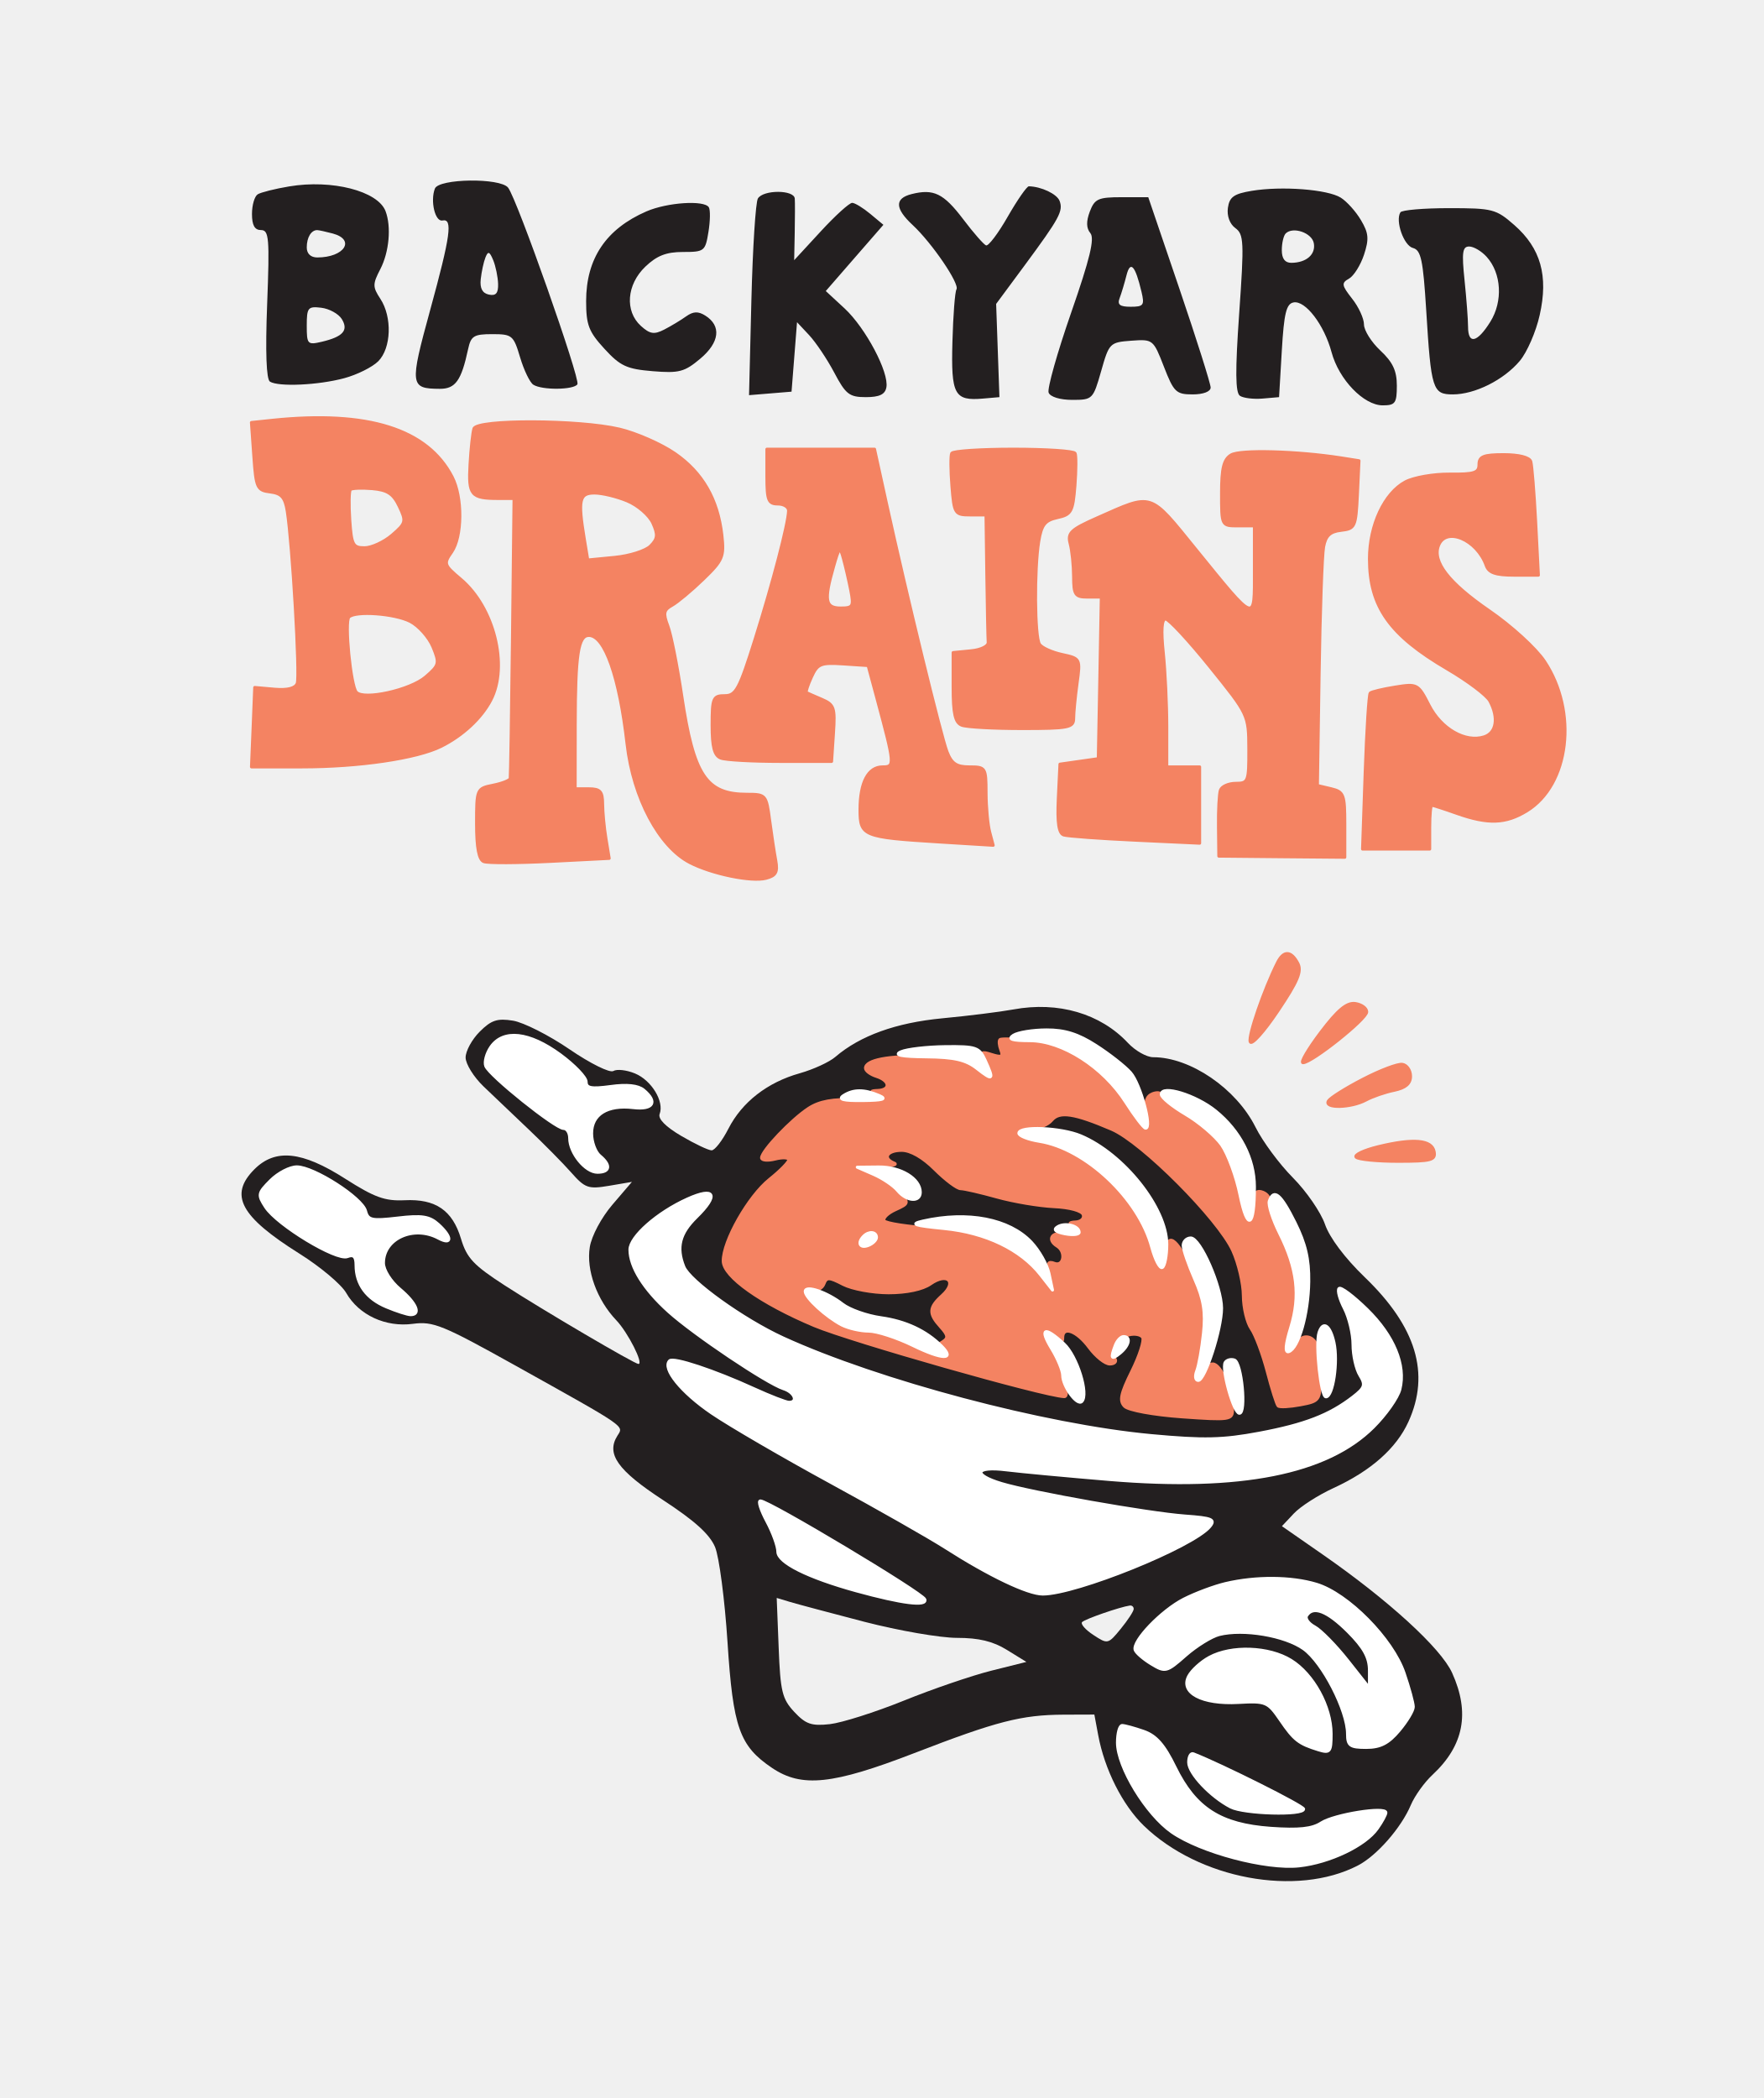
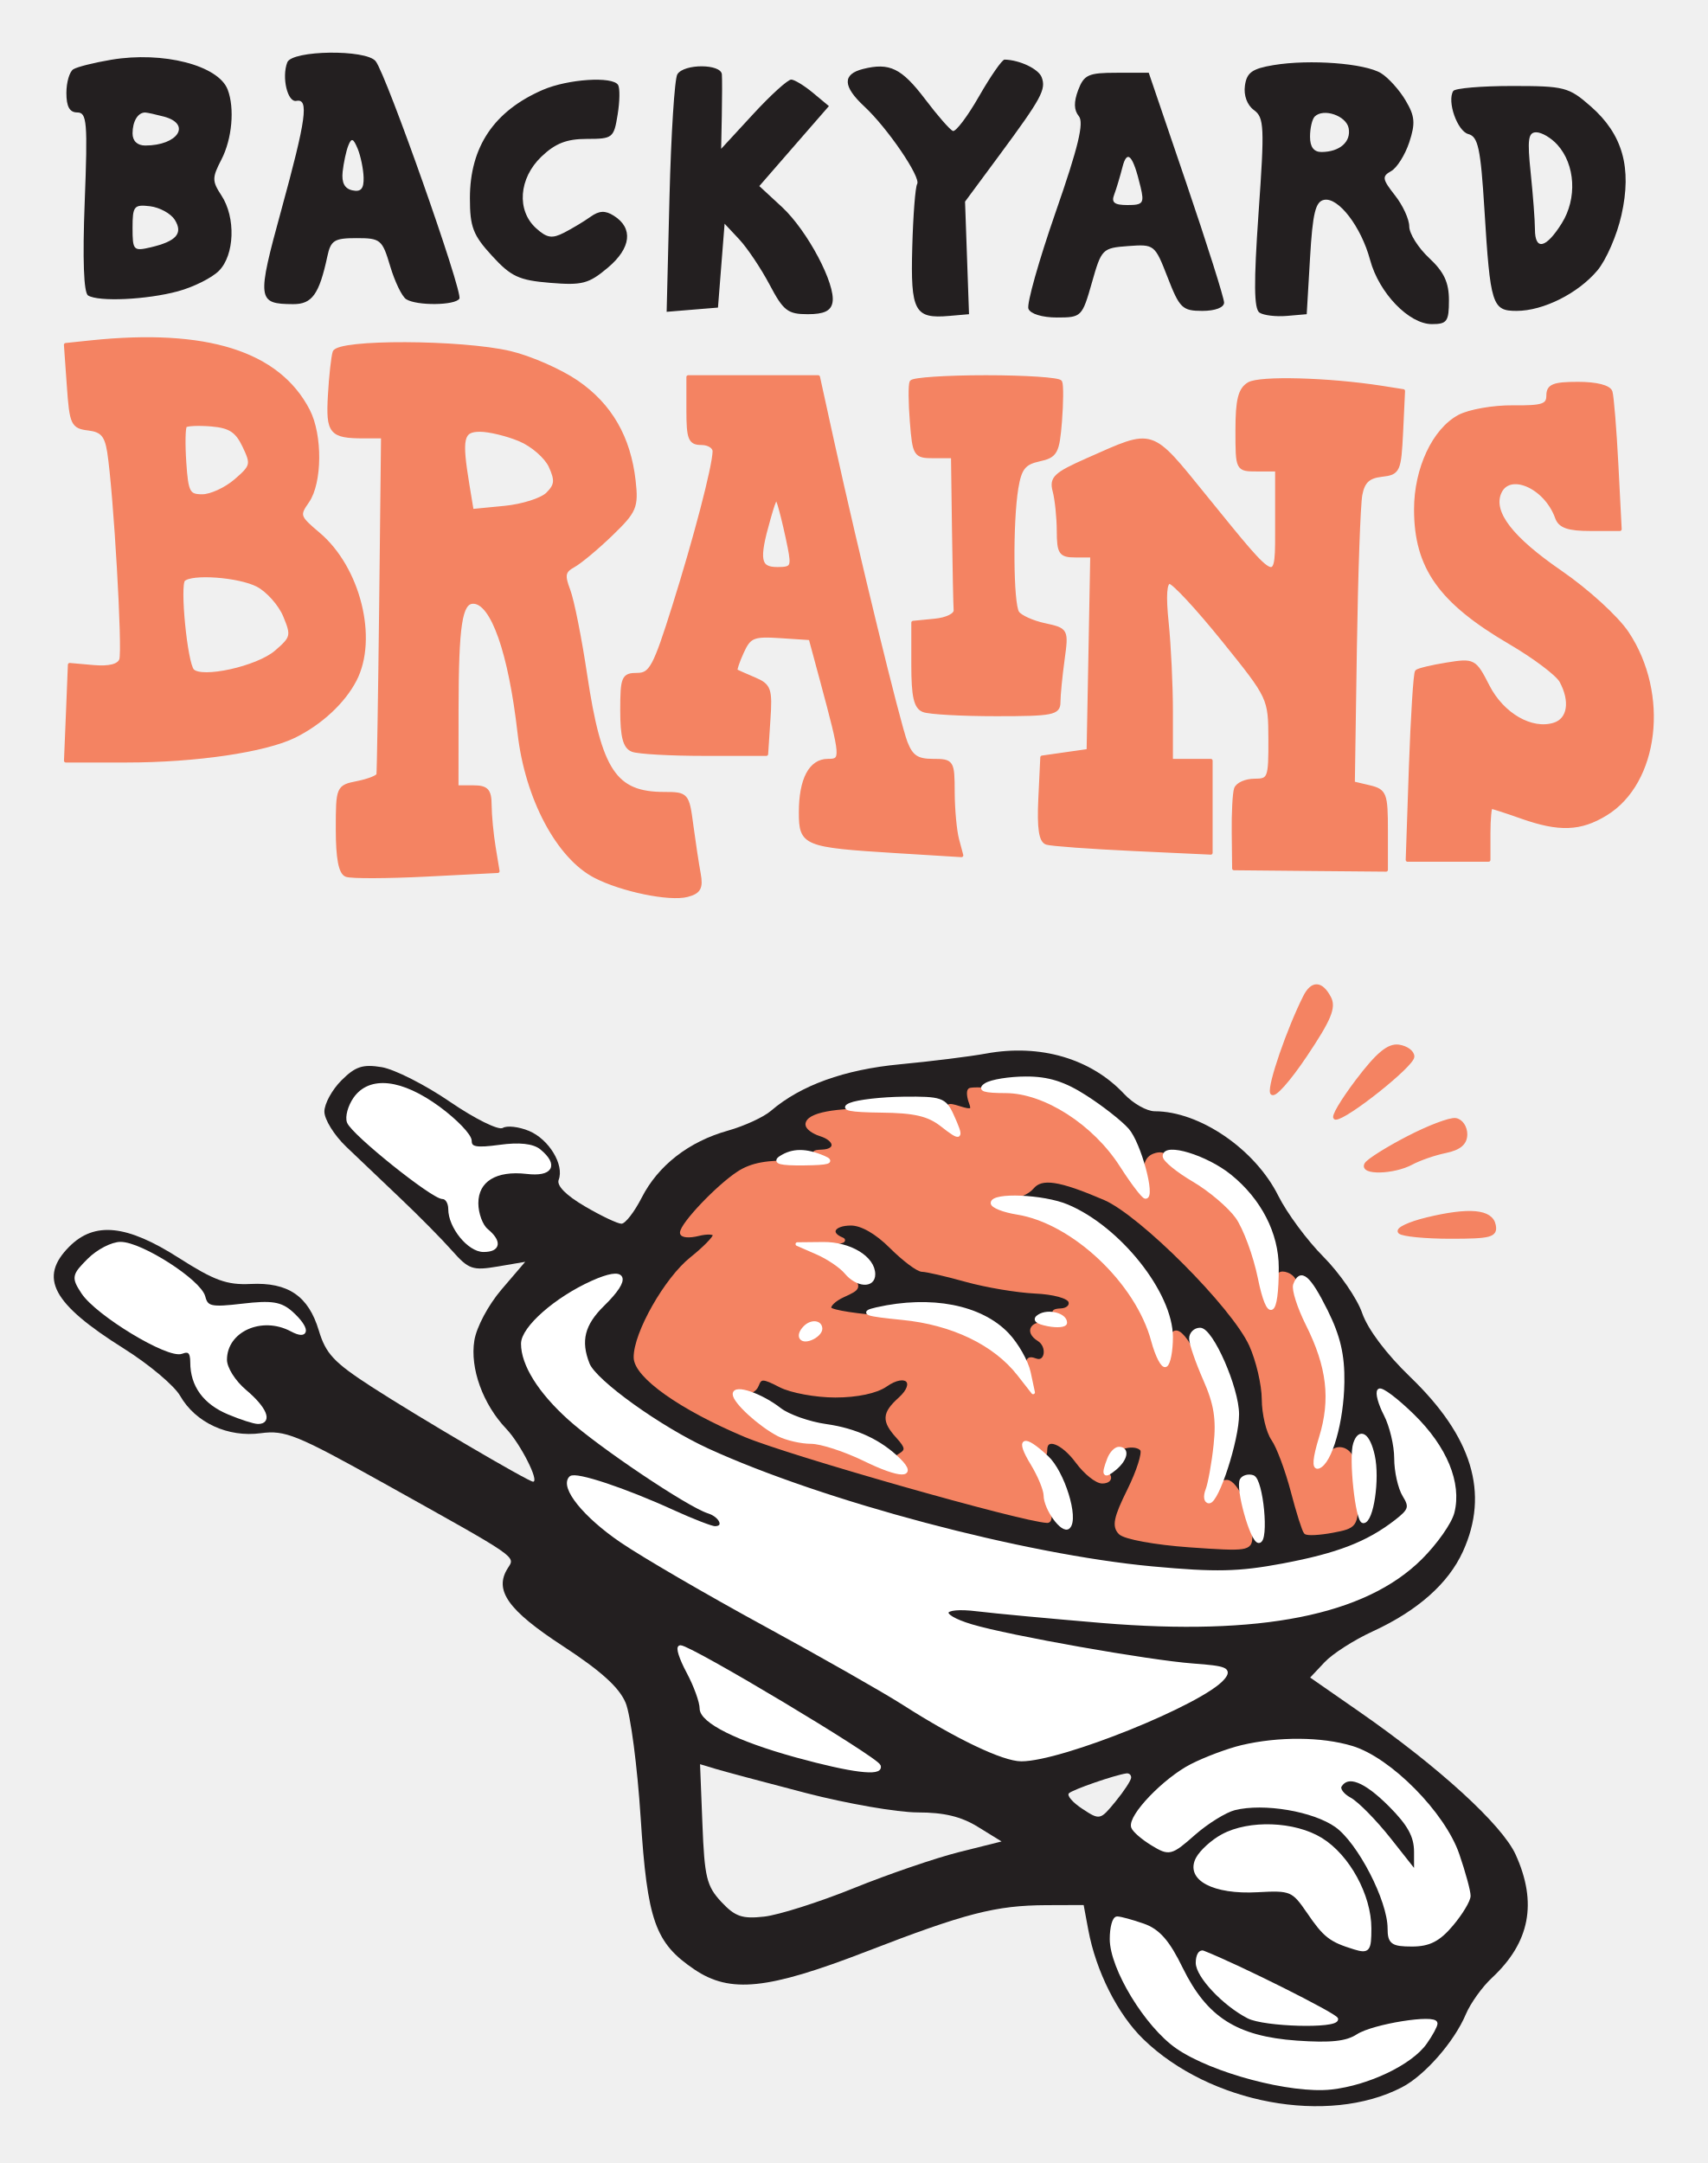
- <svg xmlns="http://www.w3.org/2000/svg" width="322" height="383" viewBox="0 0 322 383" role="img" aria-labelledby="title desc">
+ <svg xmlns="http://www.w3.org/2000/svg" width="322" height="408" viewBox="36 25 258 327" role="img" aria-labelledby="title desc">
  <g transform="translate(0,383) scale(0.01,-0.01)" fill="#231f20" stroke="none">
    <path d="M5280 34897 c-258 -43 -517 -108 -575 -144 -58 -36 -105 -197 -105 -359 0 -206 49 -294 164 -294 147 0 159 -144 113 -1352 -34 -876 -15 -1374 51 -1415 159 -98 883 -65 1357 63 234 63 513 202 620 309 238 238 258 807 38 1141 -142 217 -142 267 0 541 162 313 203 776 95 1059 -141 367 -978 582 -1758 451z m795 -860 c421 -113 211 -437 -283 -437 -120 0 -192 69 -192 183 0 184 82 318 192 316 32 -1 159 -29 283 -62z m163 -1559 c129 -207 26 -325 -363 -417 -261 -61 -275 -46 -275 294 0 329 22 356 265 327 146 -18 313 -110 373 -204z M7939 34857 c-87 -227 4 -609 138 -582 192 39 149 -273 -226 -1642 -375 -1368 -367 -1428 176 -1431 287 -2 395 149 518 723 52 242 105 275 441 275 363 0 389 -21 509 -425 70 -234 178 -458 241 -498 158 -102 741 -96 805 8 57 93 -1104 3387 -1266 3590 -145 182 -1265 167 -1336 -18z m1154 -1739 c5 -171 -40 -223 -168 -196 -119 25 -167 115 -149 282 15 135 53 314 86 396 48 121 75 111 142 -50 45 -110 85 -305 89 -432z M18397 34345 c-174 -305 -353 -541 -396 -525 -43 17 -232 232 -419 480 -357 470 -538 558 -940 457 -313 -79 -307 -262 19 -565 353 -328 861 -1075 800 -1174 -28 -45 -61 -475 -74 -957 -27 -969 35 -1083 560 -1037 l298 26 -30 851 -30 851 517 699 c641 868 711 997 641 1182 -49 126 -333 261 -561 266 -37 0 -210 -249 -385 -554z M22850 34816 c-325 -54 -406 -112 -434 -310 -21 -147 33 -295 136 -370 155 -113 162 -252 70 -1555 -74 -1057 -70 -1451 14 -1507 63 -42 249 -64 414 -50 l300 26 50 849 c40 681 82 855 214 880 216 41 559 -407 694 -908 134 -500 588 -971 934 -971 229 0 258 40 258 360 0 271 -74 429 -300 640 -165 154 -300 369 -300 477 0 108 -97 320 -217 471 -192 245 -198 286 -57 365 87 48 211 245 274 435 95 289 86 396 -55 633 -92 157 -259 342 -369 411 -243 151 -1078 215 -1626 124z m1134 -954 c39 -205 -134 -358 -409 -360 -117 -1 -175 75 -175 231 0 129 32 266 71 305 132 131 477 13 513 -176z M13836 34677 c-42 -67 -95 -902 -119 -1856 l-43 -1735 388 32 388 32 50 634 50 634 222 -237 c121 -130 328 -438 458 -684 209 -396 275 -447 577 -447 246 0 350 49 374 177 53 272 -378 1085 -762 1442 l-344 318 526 605 526 604 -239 199 c-131 109 -279 200 -330 202 -51 2 -310 -233 -576 -522 l-484 -525 10 500 c5 275 6 556 1 625 -12 162 -573 164 -673 2z M19895 34438 c-68 -181 -65 -303 10 -394 81 -98 -8 -468 -352 -1456 -253 -728 -438 -1384 -410 -1456 30 -77 208 -132 430 -132 372 0 382 10 529 525 145 512 158 526 549 555 397 29 403 24 597 -475 180 -464 223 -505 524 -505 195 0 328 51 329 125 0 69 -256 879 -569 1800 l-570 1675 -484 0 c-429 0 -494 -29 -583 -262z m943 -1463 c59 -247 39 -275 -197 -275 -199 0 -248 38 -201 159 33 88 89 274 124 413 71 280 160 183 274 -297z M11801 34441 c-737 -320 -1101 -861 -1101 -1638 0 -434 47 -558 334 -870 288 -315 407 -370 879 -409 485 -40 583 -14 872 229 353 297 388 599 90 786 -130 82 -220 77 -350 -15 -96 -69 -276 -177 -400 -241 -184 -94 -260 -82 -425 67 -297 269 -261 754 80 1081 211 202 383 269 687 269 391 0 409 14 466 366 33 201 36 403 7 450 -83 134 -758 90 -1139 -75z M25565 34424 c-97 -156 62 -608 229 -651 147 -39 185 -218 242 -1134 89 -1452 117 -1539 486 -1539 403 0 929 263 1222 611 133 158 297 535 364 838 161 715 19 1219 -463 1642 -334 293 -396 309 -1193 309 -462 0 -861 -34 -887 -76z m1574 -812 c272 -300 301 -813 67 -1187 -239 -383 -406 -419 -406 -90 0 130 -29 512 -64 850 -53 507 -38 615 84 615 82 0 225 -84 319 -188z M4970 30627 l-380 -40 44 -618 c40 -577 60 -621 301 -650 204 -25 269 -99 309 -350 95 -605 235 -3008 182 -3145 -34 -90 -176 -126 -414 -106 l-362 32 -29 -725 -30 -725 921 0 c1046 0 2096 155 2538 374 396 197 737 514 910 846 325 625 58 1695 -552 2208 -304 256 -313 281 -164 493 196 281 202 1001 10 1372 -452 874 -1538 1216 -3284 1034z m2318 -1570 c132 -276 124 -307 -129 -525 -149 -128 -376 -232 -505 -232 -211 0 -238 51 -269 508 -19 280 -14 530 11 555 26 26 206 33 400 17 277 -24 383 -93 492 -323z m203 -2102 c154 -80 340 -289 413 -465 124 -300 116 -333 -134 -548 -280 -241 -1129 -429 -1265 -279 -103 113 -219 1290 -135 1373 117 118 837 65 1121 -81z M8652 30475 c-22 -69 -55 -361 -71 -649 -33 -566 17 -626 519 -626 l284 0 -28 -2525 c-16 -1389 -35 -2553 -42 -2587 -8 -35 -149 -90 -314 -123 -296 -59 -300 -69 -300 -702 0 -440 42 -658 132 -692 73 -28 618 -26 1211 4 l1078 55 -59 360 c-33 198 -60 484 -61 635 -1 226 -45 275 -251 275 l-250 0 1 1175 c2 1280 55 1625 249 1625 291 0 559 -762 698 -1985 112 -981 584 -1871 1147 -2162 400 -207 1123 -356 1390 -286 180 47 215 112 177 321 -27 144 -77 476 -112 737 -61 464 -70 475 -413 475 -747 0 -974 342 -1192 1799 -82 549 -196 1123 -254 1275 -88 231 -76 292 76 376 99 55 356 269 570 476 358 346 385 410 341 804 -74 657 -356 1145 -860 1492 -250 172 -705 372 -1011 444 -738 173 -2598 180 -2655 9z m2801 -1320 c191 -79 400 -261 465 -403 97 -214 89 -288 -43 -420 -88 -88 -382 -181 -653 -207 l-492 -48 -64 387 c-118 714 -91 836 187 836 139 0 409 -65 600 -145z M14000 29600 c0 -433 27 -500 200 -500 110 0 198 -56 196 -125 -6 -237 -287 -1311 -611 -2342 -288 -917 -350 -1033 -555 -1033 -212 0 -230 -43 -230 -539 0 -400 41 -555 158 -600 87 -34 578 -61 1091 -61 l932 0 34 514 c32 468 13 523 -215 620 -137 58 -263 114 -279 123 -16 10 26 138 93 285 110 241 168 265 578 238 l456 -30 168 -623 c320 -1191 323 -1227 95 -1227 -262 0 -411 -283 -411 -782 0 -480 54 -502 1441 -588 l990 -61 -64 241 c-35 132 -65 454 -66 715 -1 462 -9 475 -303 475 -238 0 -326 59 -410 275 -110 285 -734 2844 -1109 4550 l-214 975 -982 0 -983 0 0 -500z m1531 -2075 c58 -296 42 -325 -183 -325 -284 0 -308 137 -133 750 107 375 119 384 183 150 38 -137 98 -396 133 -575z M17374 30025 c-21 -41 -19 -311 4 -600 40 -503 53 -525 332 -525 l290 0 15 -1100 c8 -605 20 -1156 25 -1225 6 -71 -131 -139 -315 -156 l-325 -32 0 -633 c0 -485 37 -647 158 -693 87 -34 582 -61 1100 -61 852 0 942 18 942 186 0 102 28 390 62 639 62 451 60 454 -275 527 -185 40 -370 124 -410 186 -90 136 -98 1370 -14 1882 50 301 113 381 340 431 254 55 282 107 320 580 22 285 24 553 3 594 -21 41 -527 75 -1126 75 -599 0 -1105 -34 -1126 -75z M22475 29995 c-135 -81 -175 -240 -175 -700 0 -594 0 -595 300 -595 l300 0 0 -812 c0 -967 39 -981 -1068 381 -858 1056 -777 1030 -1797 579 -488 -216 -551 -276 -498 -473 33 -124 61 -394 62 -600 1 -334 29 -375 254 -375 l252 0 -27 -1475 -28 -1475 -350 -50 -350 -50 -30 -626 c-21 -447 8 -638 100 -667 72 -22 659 -65 1305 -95 l1175 -55 0 697 0 696 -300 0 -300 0 0 735 c0 405 -29 1012 -64 1350 -43 410 -29 615 42 615 59 0 424 -394 812 -875 704 -873 705 -876 708 -1500 2 -593 -10 -625 -237 -625 -132 0 -258 -56 -282 -125 -23 -69 -39 -368 -35 -665 l6 -539 1150 -11 1150 -10 0 595 c0 553 -18 600 -250 656 l-250 59 31 2045 c17 1125 54 2166 82 2314 38 202 118 277 319 300 255 29 269 61 298 651 l29 619 -329 52 c-804 125 -1841 153 -2005 54z M27000 29820 c0 -152 -84 -180 -534 -175 -294 3 -658 -61 -810 -142 -382 -204 -656 -790 -656 -1404 0 -874 367 -1394 1423 -2012 371 -217 719 -479 775 -584 165 -307 120 -584 -105 -655 -343 -109 -785 145 -1006 578 -198 388 -212 396 -616 331 -227 -36 -433 -86 -457 -109 -24 -24 -65 -675 -92 -1446 l-48 -1402 613 0 613 0 0 400 c0 220 17 400 37 400 21 0 229 -67 463 -150 567 -200 886 -189 1270 46 780 476 938 1812 323 2734 -156 234 -604 643 -1012 923 -736 507 -1034 891 -921 1187 135 351 702 113 872 -365 46 -131 173 -175 507 -175 l445 0 -50 975 c-28 536 -68 1031 -89 1100 -24 76 -217 125 -492 125 -370 0 -453 -33 -453 -180z M23320 20725 c-245 -489 -535 -1331 -497 -1443 23 -70 250 182 504 561 367 547 442 727 364 873 -123 231 -259 235 -371 9z M18500 19872 c-247 -45 -832 -118 -1300 -162 -841 -80 -1499 -317 -1950 -704 -110 -95 -402 -229 -650 -299 -592 -166 -1055 -527 -1303 -1013 -111 -217 -248 -394 -306 -394 -58 0 -307 118 -554 263 -285 167 -429 313 -395 401 87 227 -148 614 -449 739 -154 64 -333 84 -396 45 -64 -39 -419 136 -798 395 -375 257 -840 492 -1033 524 -288 47 -398 10 -609 -201 -141 -141 -257 -353 -257 -471 0 -118 148 -357 329 -530 181 -173 552 -527 825 -786 273 -259 621 -611 773 -783 254 -287 312 -307 693 -243 l416 71 -356 -416 c-202 -236 -380 -570 -413 -774 -68 -419 129 -963 482 -1334 214 -224 506 -800 406 -800 -70 0 -1744 983 -2439 1433 -572 370 -694 500 -800 852 -156 521 -464 732 -1031 704 -359 -17 -549 52 -1085 394 -787 503 -1273 553 -1655 172 -469 -470 -260 -862 823 -1542 379 -238 763 -560 852 -716 232 -405 722 -631 1219 -564 368 49 542 -22 1859 -756 2068 -1154 1990 -1101 1873 -1287 -209 -332 4 -633 833 -1174 578 -378 852 -625 950 -859 75 -181 177 -961 227 -1734 101 -1564 219 -1897 814 -2298 541 -364 1104 -305 2598 272 1502 581 1954 697 2721 701 l564 2 70 -375 c116 -626 444 -1277 833 -1654 1005 -974 2788 -1306 3907 -727 345 178 794 691 968 1106 70 165 247 413 395 550 573 534 688 1133 358 1861 -205 452 -1160 1325 -2366 2163 l-741 515 218 232 c119 127 445 336 724 464 684 315 1147 725 1368 1211 400 880 142 1733 -798 2638 -362 349 -641 720 -726 966 -76 220 -339 602 -585 850 -246 247 -553 662 -683 923 -351 704 -1189 1277 -1867 1277 -120 0 -327 117 -461 260 -502 537 -1273 763 -2092 612z m-2719 -11179 c623 -161 1382 -293 1689 -293 398 0 657 -62 912 -220 l355 -219 -643 -161 c-354 -89 -1071 -334 -1594 -546 -522 -211 -1130 -404 -1350 -429 -336 -37 -440 -1 -650 223 -221 237 -254 372 -285 1174 l-36 907 236 -71 c129 -39 744 -203 1366 -365z m4915 232 c-2 -41 -108 -204 -237 -361 -230 -281 -238 -283 -499 -111 -147 96 -239 202 -205 236 56 56 692 276 870 301 41 5 73 -24 71 -65z M24112 19455 c-230 -305 -377 -555 -325 -555 161 0 1163 798 1163 927 0 68 -94 136 -209 153 -154 22 -320 -117 -629 -525z M24882 18598 c-312 -161 -596 -340 -631 -396 -87 -141 410 -130 681 15 120 65 353 146 518 179 209 44 300 121 300 257 0 107 -67 205 -150 217 -82 13 -406 -110 -718 -272z M25166 17368 c-267 -65 -451 -152 -409 -193 42 -41 387 -75 767 -75 604 0 686 22 657 175 -41 218 -374 248 -1015 93z" />
  </g>
  <g transform="translate(0,383) scale(0.01,-0.01)" fill="#f48362" stroke="#f48362" stroke-width="55" stroke-linejoin="round">
    <path d="M4970 30627 l-380 -40 44 -618 c40 -577 60 -621 301 -650 204 -25 269 -99 309 -350 95 -605 235 -3008 182 -3145 -34 -90 -176 -126 -414 -106 l-362 32 -29 -725 -30 -725 921 0 c1046 0 2096 155 2538 374 396 197 737 514 910 846 325 625 58 1695 -552 2208 -304 256 -313 281 -164 493 196 281 202 1001 10 1372 -452 874 -1538 1216 -3284 1034z m2318 -1570 c132 -276 124 -307 -129 -525 -149 -128 -376 -232 -505 -232 -211 0 -238 51 -269 508 -19 280 -14 530 11 555 26 26 206 33 400 17 277 -24 383 -93 492 -323z m203 -2102 c154 -80 340 -289 413 -465 124 -300 116 -333 -134 -548 -280 -241 -1129 -429 -1265 -279 -103 113 -219 1290 -135 1373 117 118 837 65 1121 -81z M8652 30475 c-22 -69 -55 -361 -71 -649 -33 -566 17 -626 519 -626 l284 0 -28 -2525 c-16 -1389 -35 -2553 -42 -2587 -8 -35 -149 -90 -314 -123 -296 -59 -300 -69 -300 -702 0 -440 42 -658 132 -692 73 -28 618 -26 1211 4 l1078 55 -59 360 c-33 198 -60 484 -61 635 -1 226 -45 275 -251 275 l-250 0 1 1175 c2 1280 55 1625 249 1625 291 0 559 -762 698 -1985 112 -981 584 -1871 1147 -2162 400 -207 1123 -356 1390 -286 180 47 215 112 177 321 -27 144 -77 476 -112 737 -61 464 -70 475 -413 475 -747 0 -974 342 -1192 1799 -82 549 -196 1123 -254 1275 -88 231 -76 292 76 376 99 55 356 269 570 476 358 346 385 410 341 804 -74 657 -356 1145 -860 1492 -250 172 -705 372 -1011 444 -738 173 -2598 180 -2655 9z m2801 -1320 c191 -79 400 -261 465 -403 97 -214 89 -288 -43 -420 -88 -88 -382 -181 -653 -207 l-492 -48 -64 387 c-118 714 -91 836 187 836 139 0 409 -65 600 -145z M14000 29600 c0 -433 27 -500 200 -500 110 0 198 -56 196 -125 -6 -237 -287 -1311 -611 -2342 -288 -917 -350 -1033 -555 -1033 -212 0 -230 -43 -230 -539 0 -400 41 -555 158 -600 87 -34 578 -61 1091 -61 l932 0 34 514 c32 468 13 523 -215 620 -137 58 -263 114 -279 123 -16 10 26 138 93 285 110 241 168 265 578 238 l456 -30 168 -623 c320 -1191 323 -1227 95 -1227 -262 0 -411 -283 -411 -782 0 -480 54 -502 1441 -588 l990 -61 -64 241 c-35 132 -65 454 -66 715 -1 462 -9 475 -303 475 -238 0 -326 59 -410 275 -110 285 -734 2844 -1109 4550 l-214 975 -982 0 -983 0 0 -500z m1531 -2075 c58 -296 42 -325 -183 -325 -284 0 -308 137 -133 750 107 375 119 384 183 150 38 -137 98 -396 133 -575z M17374 30025 c-21 -41 -19 -311 4 -600 40 -503 53 -525 332 -525 l290 0 15 -1100 c8 -605 20 -1156 25 -1225 6 -71 -131 -139 -315 -156 l-325 -32 0 -633 c0 -485 37 -647 158 -693 87 -34 582 -61 1100 -61 852 0 942 18 942 186 0 102 28 390 62 639 62 451 60 454 -275 527 -185 40 -370 124 -410 186 -90 136 -98 1370 -14 1882 50 301 113 381 340 431 254 55 282 107 320 580 22 285 24 553 3 594 -21 41 -527 75 -1126 75 -599 0 -1105 -34 -1126 -75z M22475 29995 c-135 -81 -175 -240 -175 -700 0 -594 0 -595 300 -595 l300 0 0 -812 c0 -967 39 -981 -1068 381 -858 1056 -777 1030 -1797 579 -488 -216 -551 -276 -498 -473 33 -124 61 -394 62 -600 1 -334 29 -375 254 -375 l252 0 -27 -1475 -28 -1475 -350 -50 -350 -50 -30 -626 c-21 -447 8 -638 100 -667 72 -22 659 -65 1305 -95 l1175 -55 0 697 0 696 -300 0 -300 0 0 735 c0 405 -29 1012 -64 1350 -43 410 -29 615 42 615 59 0 424 -394 812 -875 704 -873 705 -876 708 -1500 2 -593 -10 -625 -237 -625 -132 0 -258 -56 -282 -125 -23 -69 -39 -368 -35 -665 l6 -539 1150 -11 1150 -10 0 595 c0 553 -18 600 -250 656 l-250 59 31 2045 c17 1125 54 2166 82 2314 38 202 118 277 319 300 255 29 269 61 298 651 l29 619 -329 52 c-804 125 -1841 153 -2005 54z M27000 29820 c0 -152 -84 -180 -534 -175 -294 3 -658 -61 -810 -142 -382 -204 -656 -790 -656 -1404 0 -874 367 -1394 1423 -2012 371 -217 719 -479 775 -584 165 -307 120 -584 -105 -655 -343 -109 -785 145 -1006 578 -198 388 -212 396 -616 331 -227 -36 -433 -86 -457 -109 -24 -24 -65 -675 -92 -1446 l-48 -1402 613 0 613 0 0 400 c0 220 17 400 37 400 21 0 229 -67 463 -150 567 -200 886 -189 1270 46 780 476 938 1812 323 2734 -156 234 -604 643 -1012 923 -736 507 -1034 891 -921 1187 135 351 702 113 872 -365 46 -131 173 -175 507 -175 l445 0 -50 975 c-28 536 -68 1031 -89 1100 -24 76 -217 125 -492 125 -370 0 -453 -33 -453 -180z M23320 20725 c-245 -489 -535 -1331 -497 -1443 23 -70 250 182 504 561 367 547 442 727 364 873 -123 231 -259 235 -371 9z M24112 19455 c-230 -305 -377 -555 -325 -555 161 0 1163 798 1163 927 0 68 -94 136 -209 153 -154 22 -320 -117 -629 -525z M18254 19321 c-22 -22 -14 -109 18 -192 46 -119 10 -137 -165 -81 -201 64 -213 50 -116 -132 168 -313 133 -339 -166 -124 -197 142 -459 204 -925 219 -674 20 -1100 -61 -1100 -211 0 -48 90 -115 200 -150 247 -78 263 -247 25 -257 -150 -6 -147 -20 25 -97 141 -63 20 -84 -408 -70 -443 14 -683 -30 -883 -161 -313 -205 -852 -772 -856 -901 -2 -47 110 -57 247 -23 138 35 250 28 250 -14 0 -42 -158 -203 -351 -357 -383 -306 -851 -1129 -846 -1492 3 -283 687 -767 1662 -1177 667 -280 4182 -1280 4562 -1297 113 -6 -23 497 -235 871 -185 325 -139 432 88 205 93 -93 120 -93 120 0 0 220 260 124 484 -180 122 -165 291 -300 375 -300 84 0 128 41 97 91 -92 148 43 386 251 440 106 28 220 7 253 -47 32 -53 -56 -330 -197 -615 -205 -414 -232 -543 -132 -643 71 -70 528 -154 1047 -191 877 -62 922 -55 922 135 0 340 -212 830 -360 830 -77 0 -140 -68 -140 -150 0 -82 -50 -150 -111 -150 -64 0 -82 73 -43 175 38 96 94 390 125 652 44 365 2 617 -179 1073 -255 640 -492 859 -492 453 0 -408 -156 -364 -274 78 -237 886 -1205 1799 -2050 1934 -415 67 -514 235 -138 235 131 0 293 67 361 149 141 170 412 129 1096 -164 554 -238 1946 -1635 2211 -2217 104 -230 191 -599 192 -821 1 -221 66 -494 144 -605 78 -111 209 -463 293 -782 83 -319 172 -600 198 -626 26 -26 209 -16 407 21 347 65 360 83 360 498 0 237 -27 502 -61 589 -77 200 -300 205 -375 8 -32 -82 -100 -150 -151 -150 -51 0 -28 214 53 475 175 569 115 1070 -205 1708 -128 257 -215 518 -193 580 22 62 -29 139 -114 172 -105 40 -154 -1 -154 -130 0 -104 -30 -268 -68 -365 -45 -118 -109 27 -194 443 -69 340 -222 753 -338 918 -117 164 -413 415 -657 558 -243 143 -443 299 -443 347 0 48 -72 60 -159 27 -110 -43 -146 -150 -118 -347 23 -157 16 -284 -15 -281 -32 3 -193 216 -358 473 -402 627 -1052 1051 -1726 1125 -291 32 -548 40 -570 18z m-1184 -2371 c193 -192 403 -350 468 -350 65 0 364 -69 665 -153 301 -84 768 -162 1038 -175 287 -13 509 -74 534 -147 23 -69 -41 -129 -142 -133 -105 -4 -130 -29 -58 -58 224 -91 132 -208 -125 -158 -246 47 -347 -104 -150 -226 164 -102 119 -379 -51 -313 -120 46 -139 1 -93 -215 l58 -272 -216 276 c-119 152 -416 393 -660 536 -351 206 -622 272 -1294 314 -467 29 -874 91 -903 138 -29 47 63 138 204 202 247 112 250 124 81 314 -97 109 -311 257 -476 330 l-300 132 400 12 c220 6 344 34 275 62 -219 88 -135 234 135 234 164 0 389 -129 610 -350z m-1070 -1239 c0 -49 -68 -116 -150 -147 -152 -59 -205 48 -83 169 95 96 233 83 233 -22z m223 -1011 c328 0 621 62 763 162 310 216 492 40 216 -210 -247 -223 -252 -331 -31 -575 138 -152 145 -205 39 -271 -109 -67 -109 -90 4 -130 75 -27 104 -83 64 -126 -39 -42 -314 42 -610 187 -296 144 -660 263 -810 263 -313 0 -613 138 -933 430 -252 230 -299 420 -83 337 78 -30 167 12 198 93 49 129 93 128 353 -7 163 -84 537 -153 830 -153z M24882 18598 c-312 -161 -596 -340 -631 -396 -87 -141 410 -130 681 15 120 65 353 146 518 179 209 44 300 121 300 257 0 107 -67 205 -150 217 -82 13 -406 -110 -718 -272z M25166 17368 c-267 -65 -451 -152 -409 -193 42 -41 387 -75 767 -75 604 0 686 22 657 175 -41 218 -374 248 -1015 93z" />
  </g>
  <g transform="translate(0,383) scale(0.01,-0.01)" fill="#ffffff" stroke="#ffffff" stroke-width="55" stroke-linejoin="round">
    <path d="M18500 19400 c-109 -71 -27 -97 301 -98 592 -2 1340 -482 1749 -1122 165 -258 328 -472 362 -475 128 -11 -94 810 -274 1013 -103 117 -388 340 -633 497 -323 208 -568 285 -900 283 -250 0 -522 -45 -605 -98z M8963 19189 c-81 -117 -124 -274 -95 -350 67 -174 1271 -1139 1421 -1139 61 0 111 -80 111 -178 0 -269 287 -622 506 -622 232 0 251 128 44 300 -82 68 -150 252 -150 409 0 349 287 526 761 471 366 -43 451 103 188 321 -100 83 -305 105 -600 64 -356 -48 -449 -31 -449 86 0 81 -214 304 -475 496 -563 412 -1035 466 -1262 142z M16450 19100 c-140 -60 -1 -88 462 -93 510 -5 721 -54 925 -214 295 -232 313 -213 147 152 -107 234 -166 254 -725 248 -335 -4 -699 -46 -809 -93z M15400 18300 c-107 -69 -8 -95 350 -91 371 4 448 27 300 91 -270 116 -470 116 -650 0z M21200 18322 c0 -57 200 -220 443 -363 244 -143 540 -394 657 -558 116 -165 269 -578 338 -918 137 -670 262 -597 262 152 0 513 -261 1021 -711 1385 -358 290 -989 482 -989 302z M18600 17613 c0 -48 169 -115 376 -148 845 -135 1813 -1048 2050 -1934 62 -230 149 -397 193 -369 45 27 81 218 81 424 0 660 -787 1650 -1572 1979 -359 151 -1128 183 -1128 48z M4942 16751 c-234 -234 -239 -262 -92 -488 215 -328 1291 -979 1491 -903 115 45 159 2 159 -156 0 -348 191 -610 555 -762 186 -78 385 -142 442 -142 193 0 104 212 -197 465 -170 143 -300 350 -300 478 0 448 552 697 1007 453 251 -134 248 23 -5 252 -162 146 -299 168 -739 116 -478 -56 -546 -41 -590 129 -62 238 -941 803 -1253 805 -126 1 -341 -110 -478 -247z M15950 16861 c165 -72 362 -205 437 -296 166 -199 413 -217 413 -30 0 248 -356 465 -758 461 l-392 -4 300 -131z M12550 16411 c-549 -247 -1050 -689 -1050 -925 0 -313 255 -722 703 -1126 462 -418 1799 -1315 2102 -1412 200 -63 273 -248 98 -248 -53 0 -339 111 -635 246 -730 334 -1475 581 -1544 512 -139 -139 214 -576 770 -954 332 -226 1307 -793 2166 -1261 859 -468 1803 -1005 2097 -1193 803 -514 1507 -850 1779 -850 608 0 2743 863 3049 1232 107 129 45 156 -455 192 -668 50 -2784 424 -3348 593 -542 163 -483 322 93 250 261 -32 1109 -111 1884 -176 2385 -198 3964 115 4809 954 230 228 450 540 488 694 110 439 -110 975 -601 1456 -248 243 -478 416 -510 383 -33 -33 11 -196 98 -364 86 -167 157 -464 157 -660 0 -196 56 -448 125 -560 109 -176 92 -228 -125 -396 -428 -331 -876 -505 -1711 -662 -666 -125 -1010 -133 -1973 -44 -1946 181 -4979 986 -6721 1783 -724 332 -1708 1038 -1812 1301 -140 353 -75 608 228 904 417 408 344 559 -161 331z M23172 16375 c-24 -69 61 -335 189 -592 321 -640 380 -1138 203 -1714 -97 -315 -110 -468 -38 -444 180 60 358 685 366 1280 6 409 -61 693 -251 1075 -260 522 -386 628 -469 395z M16850 16009 c-244 -56 -171 -81 387 -136 758 -75 1397 -382 1761 -847 l216 -276 -64 300 c-35 165 -182 424 -326 576 -402 422 -1154 568 -1974 383z M19307 15904 c-84 -52 -40 -93 134 -127 142 -27 259 -15 259 26 0 120 -256 186 -393 101z M15767 15733 c-122 -121 -69 -228 83 -169 82 31 150 98 150 147 0 105 -138 118 -233 22z M21600 15563 c0 -76 96 -353 212 -617 162 -366 200 -601 158 -988 -29 -279 -85 -587 -122 -683 -38 -96 -26 -175 26 -175 124 0 426 935 426 1318 0 394 -389 1282 -562 1282 -76 0 -138 -62 -138 -137z M14700 14724 c0 -114 384 -465 668 -612 121 -61 341 -112 490 -112 150 0 514 -119 810 -263 538 -263 778 -268 519 -10 -282 280 -651 453 -1105 517 -257 36 -572 148 -700 247 -281 219 -682 357 -682 233z M24080 13975 c-70 -208 33 -1175 125 -1175 129 0 224 642 147 992 -70 317 -199 404 -272 183z M19201 13675 c109 -179 198 -395 199 -481 0 -201 264 -563 348 -479 132 131 -85 829 -327 1053 -355 329 -452 287 -220 -93z M20361 13742 c-94 -245 -74 -277 89 -142 166 138 199 300 61 300 -49 0 -117 -71 -150 -158z M22367 13428 c-71 -116 155 -928 259 -928 129 0 41 929 -92 972 -64 21 -139 1 -167 -44z M14000 10526 c110 -205 200 -454 200 -553 0 -197 547 -470 1431 -714 840 -231 1295 -288 1252 -157 -39 115 -2849 1798 -3002 1798 -45 0 9 -168 119 -374z M22373 9391 c-207 -49 -550 -177 -762 -285 -407 -208 -941 -765 -888 -926 18 -53 151 -168 296 -256 254 -154 277 -149 624 157 198 174 475 345 614 380 443 111 1200 -17 1543 -261 346 -247 800 -1127 800 -1553 0 -214 45 -247 341 -247 258 0 404 75 600 308 142 169 259 363 259 432 0 68 -75 346 -168 617 -212 624 -1028 1450 -1602 1622 -458 138 -1104 142 -1657 12z m2239 -879 c289 -290 388 -470 388 -709 l0 -321 -399 505 c-220 278 -491 554 -603 614 -112 60 -177 152 -145 204 117 189 378 88 759 -293z M22078 8044 c-150 -81 -320 -235 -377 -342 -162 -303 243 -518 906 -481 505 28 539 13 768 -321 251 -368 335 -433 700 -545 204 -62 225 -36 225 292 0 495 -325 1091 -734 1343 -401 248 -1086 273 -1488 54z M20400 6487 c0 -443 528 -1310 994 -1633 528 -366 1720 -682 2324 -616 557 61 1208 372 1425 683 87 123 157 253 157 289 0 116 -942 -35 -1178 -188 -168 -110 -410 -135 -925 -99 -915 66 -1376 360 -1746 1115 -199 409 -346 576 -574 655 -169 59 -345 107 -392 107 -47 0 -85 -141 -85 -313z M21700 6127 c0 -200 402 -626 768 -815 243 -125 1333 -155 1330 -37 -1 57 -1494 805 -2013 1008 -47 19 -85 -52 -85 -156z" />
  </g>
</svg>
